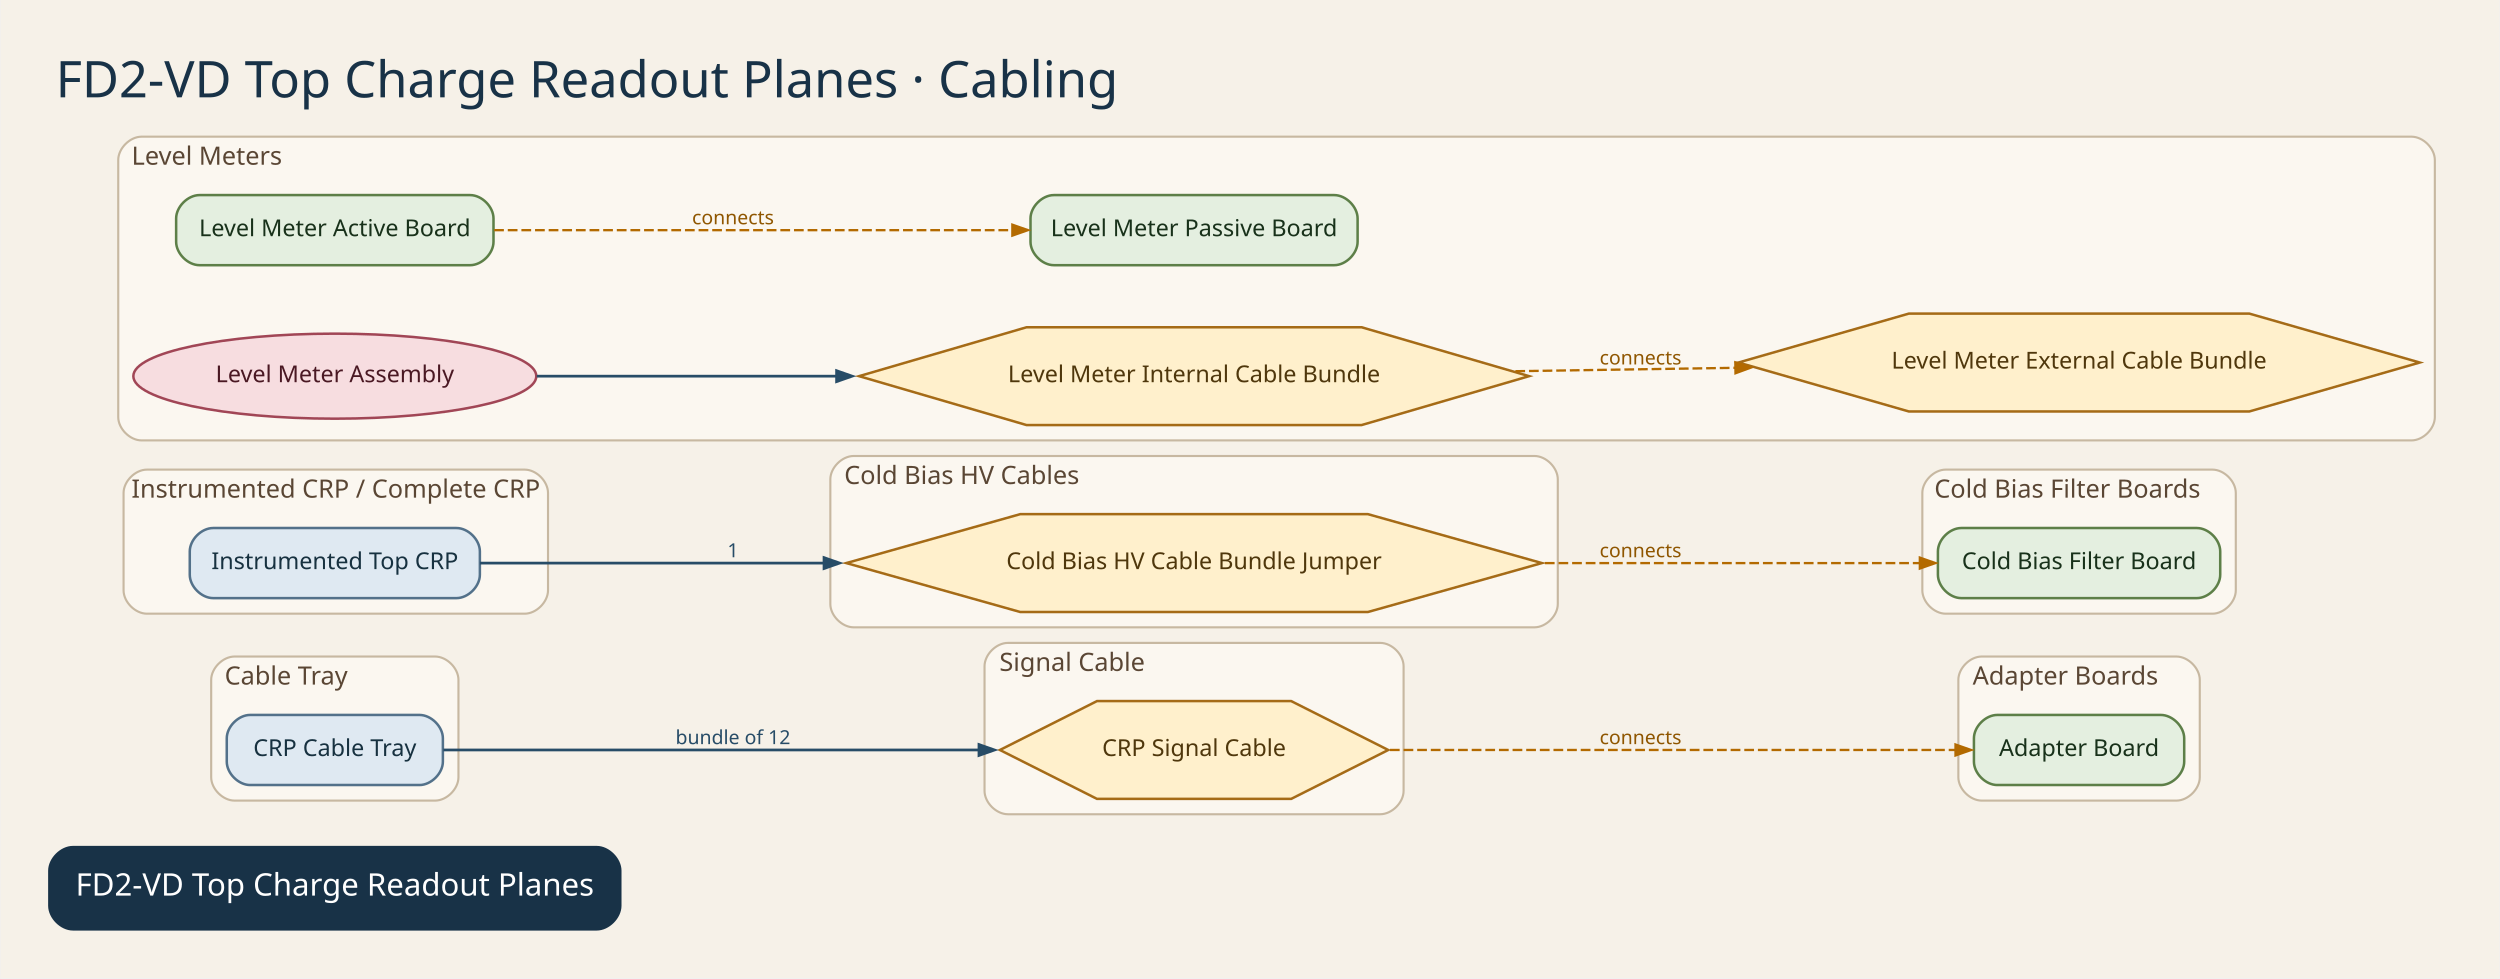
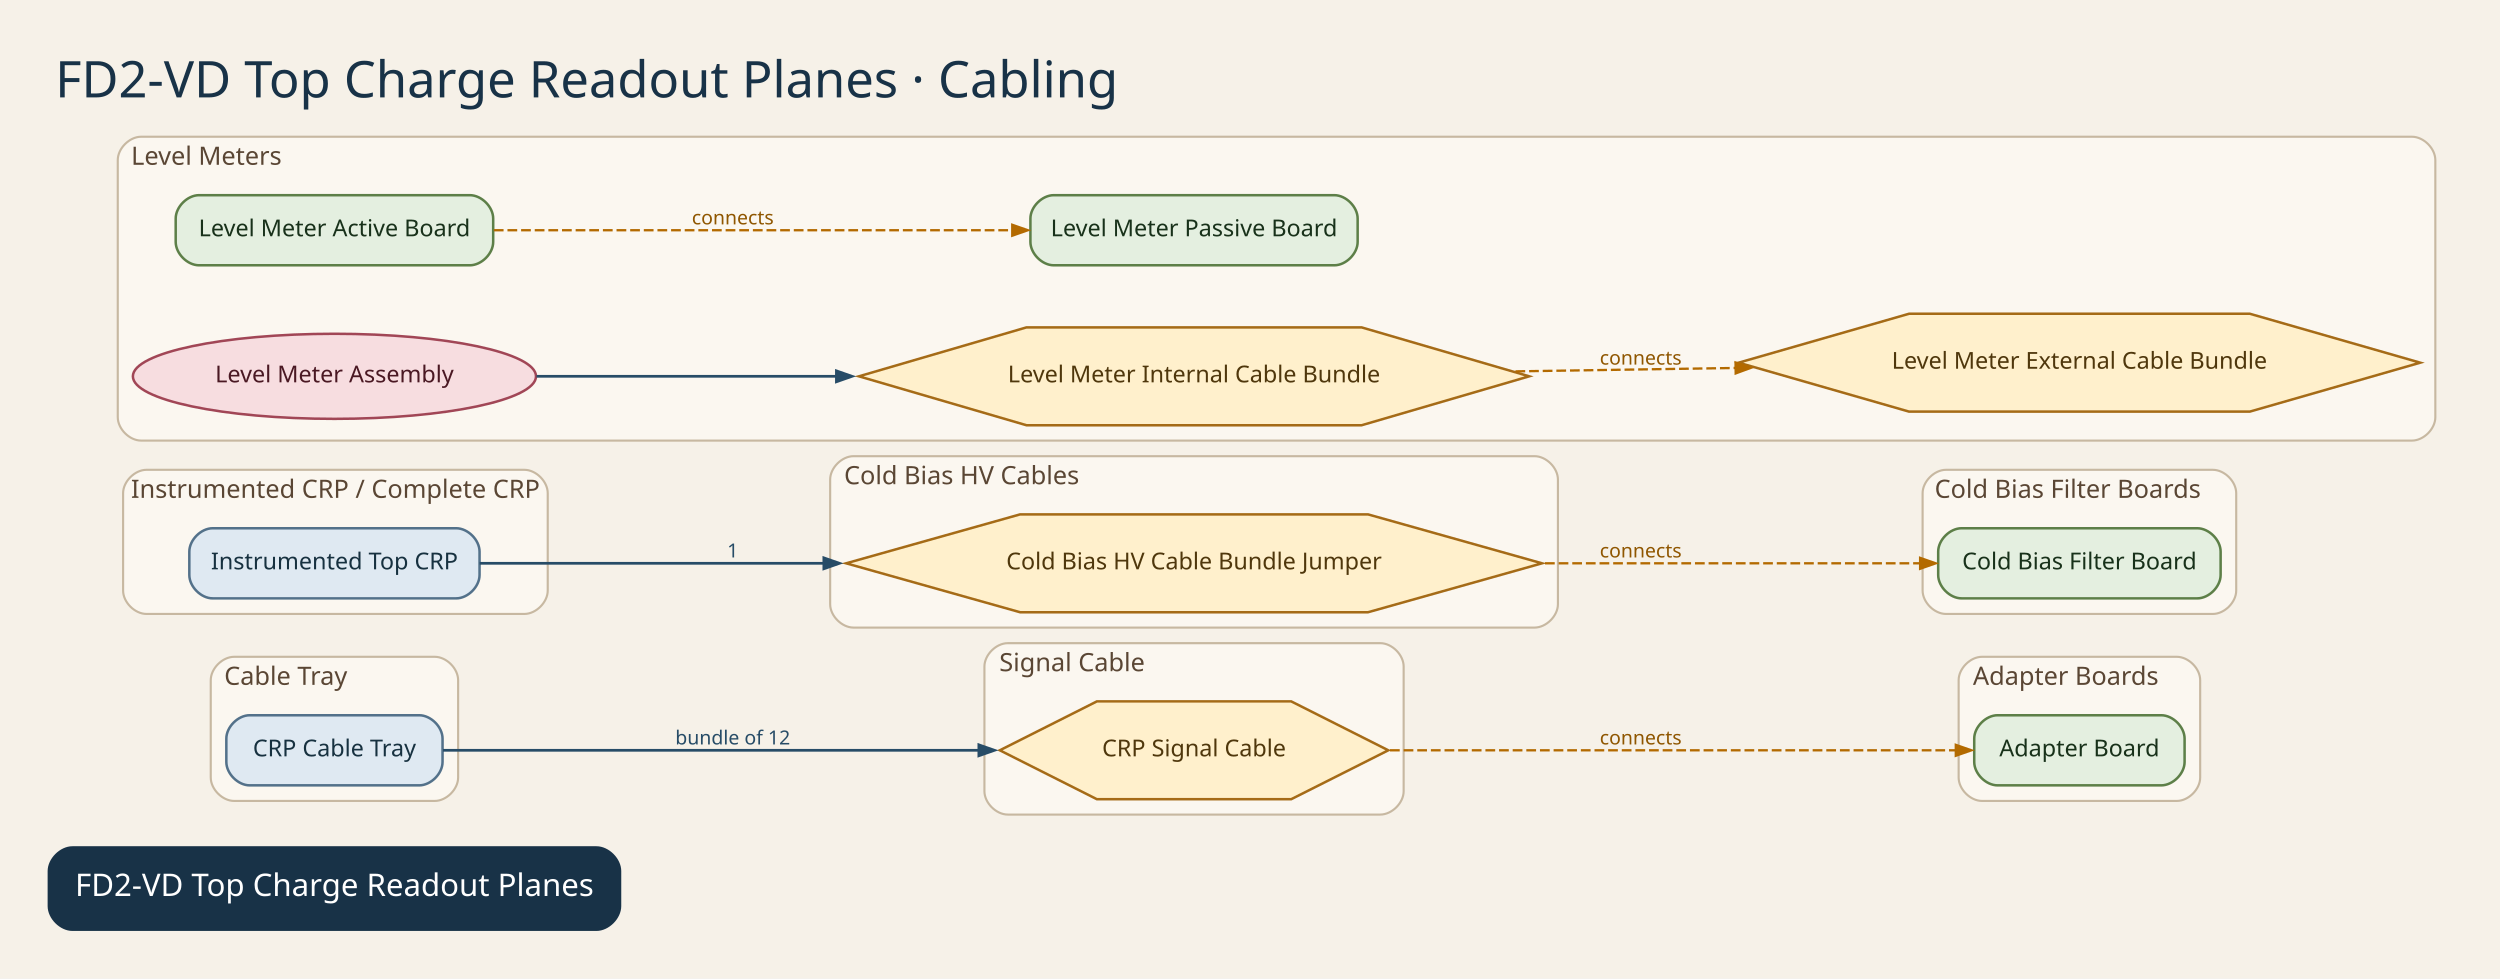
- <svg xmlns="http://www.w3.org/2000/svg" xmlns:xlink="http://www.w3.org/1999/xlink" width="1283pt" height="502pt" viewBox="0.00 0.00 1283.49 502.40">
+ <svg xmlns="http://www.w3.org/2000/svg" xmlns:xlink="http://www.w3.org/1999/xlink" preserveAspectRatio="xMidYMid meet" width="100%" height="100%" viewBox="0.00 0.00 1283.49 502.40">
  <g id="graph0" class="graph" transform="scale(1 1) rotate(0) translate(25.2 477.2)">
    <polygon fill="#f6f1e8" stroke="none" points="-25.2,25.2 -25.2,-477.2 1258.29,-477.2 1258.29,25.2 -25.2,25.2" />
    <text text-anchor="middle" x="276" y="-427.2" font-family="Iowan Old Style" font-size="26.00" fill="#183247">FD2-VD Top Charge Readout Planes · Cabling</text>
    <g id="clust1" class="cluster">
      <g id="a_clust1">
        <a xlink:href="../explorer.html#object=fd2_vd_top_crp.adapter_boards" xlink:title="Open Adapter Boards in the interactive explorer" target="_top">
          <path fill="#fbf7f0" stroke="#c7b8a1" stroke-width="1.1" d="M992.36,-66C992.36,-66 1092.36,-66 1092.36,-66 1098.36,-66 1104.36,-72 1104.36,-78 1104.36,-78 1104.36,-128 1104.36,-128 1104.36,-134 1098.36,-140 1092.36,-140 1092.36,-140 992.36,-140 992.36,-140 986.36,-140 980.36,-134 980.36,-128 980.36,-128 980.36,-78 980.36,-78 980.36,-72 986.36,-66 992.36,-66" />
          <text text-anchor="middle" x="1035.36" y="-125.6" font-family="Avenir Next" font-size="13.00" fill="#5a4634">Adapter Boards</text>
        </a>
      </g>
    </g>
    <g id="clust2" class="cluster">
      <g id="a_clust2">
        <a xlink:href="../explorer.html#object=fd2_vd_top_crp.cable_trays" xlink:title="Open Cable Tray in the interactive explorer" target="_top">
          <path fill="#fbf7f0" stroke="#c7b8a1" stroke-width="1.1" d="M95,-66C95,-66 198,-66 198,-66 204,-66 210,-72 210,-78 210,-78 210,-128 210,-128 210,-134 204,-140 198,-140 198,-140 95,-140 95,-140 89,-140 83,-134 83,-128 83,-128 83,-78 83,-78 83,-72 89,-66 95,-66" />
          <text text-anchor="middle" x="121.5" y="-125.6" font-family="Avenir Next" font-size="13.00" fill="#5a4634">Cable Tray</text>
        </a>
      </g>
    </g>
    <g id="clust3" class="cluster">
      <g id="a_clust3">
        <a xlink:href="../explorer.html#object=fd2_vd_top_crp.bias_filtering" xlink:title="Open Cold Bias Filter Boards in the interactive explorer" target="_top">
          <path fill="#fbf7f0" stroke="#c7b8a1" stroke-width="1.1" d="M973.86,-162C973.86,-162 1110.86,-162 1110.86,-162 1116.86,-162 1122.86,-168 1122.86,-174 1122.86,-174 1122.86,-224 1122.86,-224 1122.86,-230 1116.86,-236 1110.86,-236 1110.86,-236 973.86,-236 973.86,-236 967.86,-236 961.86,-230 961.86,-224 961.86,-224 961.86,-174 961.86,-174 961.86,-168 967.86,-162 973.86,-162" />
          <text text-anchor="middle" x="1036.36" y="-221.6" font-family="Avenir Next" font-size="13.00" fill="#5a4634">Cold Bias Filter Boards</text>
        </a>
      </g>
    </g>
    <g id="clust4" class="cluster">
      <g id="a_clust4">
        <a xlink:href="../explorer.html#object=fd2_vd_top_crp.bias_cabling" xlink:title="Open Cold Bias HV Cables in the interactive explorer" target="_top">
          <path fill="#fbf7f0" stroke="#c7b8a1" stroke-width="1.1" d="M413,-155C413,-155 762.63,-155 762.63,-155 768.63,-155 774.63,-161 774.63,-167 774.63,-167 774.63,-231 774.63,-231 774.63,-237 768.63,-243 762.63,-243 762.63,-243 413,-243 413,-243 407,-243 401,-237 401,-231 401,-231 401,-167 401,-167 401,-161 407,-155 413,-155" />
          <text text-anchor="middle" x="468.5" y="-228.6" font-family="Avenir Next" font-size="13.00" fill="#5a4634">Cold Bias HV Cables</text>
        </a>
      </g>
    </g>
    <g id="clust5" class="cluster">
      <g id="a_clust5">
        <a xlink:href="../explorer.html#object=fd2_vd_top_crp.complete_crp" xlink:title="Open Instrumented CRP / Complete CRP in the interactive explorer" target="_top">
          <path fill="#fbf7f0" stroke="#c7b8a1" stroke-width="1.1" d="M50,-162C50,-162 244,-162 244,-162 250,-162 256,-168 256,-174 256,-174 256,-224 256,-224 256,-230 250,-236 244,-236 244,-236 50,-236 50,-236 44,-236 38,-230 38,-224 38,-224 38,-174 38,-174 38,-168 44,-162 50,-162" />
          <text text-anchor="middle" x="147" y="-221.6" font-family="Avenir Next" font-size="13.00" fill="#5a4634">Instrumented CRP / Complete CRP</text>
        </a>
      </g>
    </g>
    <g id="clust6" class="cluster">
      <g id="a_clust6">
        <a xlink:href="../explorer.html#object=fd2_vd_top_crp.level_meter" xlink:title="Open Level Meters in the interactive explorer" target="_top">
          <path fill="#fbf7f0" stroke="#c7b8a1" stroke-width="1.1" d="M47.26,-251C47.26,-251 1213.09,-251 1213.09,-251 1219.09,-251 1225.09,-257 1225.09,-263 1225.09,-263 1225.09,-395 1225.09,-395 1225.09,-401 1219.09,-407 1213.09,-407 1213.09,-407 47.26,-407 47.26,-407 41.26,-407 35.26,-401 35.26,-395 35.26,-395 35.26,-263 35.26,-263 35.26,-257 41.26,-251 47.26,-251" />
          <text text-anchor="middle" x="80.76" y="-392.6" font-family="Avenir Next" font-size="13.00" fill="#5a4634">Level Meters</text>
        </a>
      </g>
    </g>
    <g id="clust7" class="cluster">
      <g id="a_clust7">
        <a xlink:href="../explorer.html#object=fd2_vd_top_crp.signal_cabling" xlink:title="Open Signal Cable in the interactive explorer" target="_top">
          <path fill="#fbf7f0" stroke="#c7b8a1" stroke-width="1.1" d="M492.2,-59C492.2,-59 683.43,-59 683.43,-59 689.43,-59 695.43,-65 695.43,-71 695.43,-71 695.43,-135 695.43,-135 695.43,-141 689.43,-147 683.43,-147 683.43,-147 492.2,-147 492.2,-147 486.2,-147 480.2,-141 480.2,-135 480.2,-135 480.2,-71 480.2,-71 480.2,-65 486.2,-59 492.2,-59" />
          <text text-anchor="middle" x="525.2" y="-132.6" font-family="Avenir Next" font-size="13.00" fill="#5a4634">Signal Cable</text>
        </a>
      </g>
    </g>
    <g id="node1" class="node">
      <g id="a_node1">
        <a xlink:href="../explorer.html#object=fd2_vd_top_crp" xlink:title="Open FD2-VD Top Charge Readout Planes in the interactive explorer" target="_top">
          <path fill="#183247" stroke="#183247" stroke-width="1.5" d="M281,-42C281,-42 12,-42 12,-42 6,-42 0,-36 0,-30 0,-30 0,-12 0,-12 0,-6 6,0 12,0 12,0 281,0 281,0 287,0 293,-6 293,-12 293,-12 293,-30 293,-30 293,-36 287,-42 281,-42" />
          <text text-anchor="middle" x="146.5" y="-17.2" font-family="Avenir Next" font-size="16.00" fill="#ffffff">FD2-VD Top Charge Readout Planes</text>
        </a>
      </g>
    </g>
    <g id="node2" class="node">
      <g id="a_node2">
        <a xlink:href="../explorer.html#object=fd2_vd_top_crp.adapter_board" xlink:title="Open Adapter Board in the interactive explorer" target="_top">
          <path fill="#e4efe0" stroke="#5d7f48" stroke-width="1.3" d="M1084.36,-110C1084.36,-110 1000.36,-110 1000.36,-110 994.36,-110 988.36,-104 988.36,-98 988.36,-98 988.36,-86 988.36,-86 988.36,-80 994.36,-74 1000.36,-74 1000.36,-74 1084.36,-74 1084.36,-74 1090.36,-74 1096.36,-80 1096.36,-86 1096.36,-86 1096.36,-98 1096.36,-98 1096.36,-104 1090.36,-110 1084.36,-110" />
          <text text-anchor="middle" x="1042.36" y="-88.9" font-family="Avenir Next" font-size="12.00" fill="#18311a">Adapter Board</text>
        </a>
      </g>
    </g>
    <g id="node3" class="node">
      <g id="a_node3">
        <a xlink:href="../explorer.html#object=fd2_vd_top_crp.cable_tray" xlink:title="Open CRP Cable Tray in the interactive explorer" target="_top">
          <path fill="#dfe9f2" stroke="#53718a" stroke-width="1.3" d="M190,-110C190,-110 103,-110 103,-110 97,-110 91,-104 91,-98 91,-98 91,-86 91,-86 91,-80 97,-74 103,-74 103,-74 190,-74 190,-74 196,-74 202,-80 202,-86 202,-86 202,-98 202,-98 202,-104 196,-110 190,-110" />
          <text text-anchor="middle" x="146.5" y="-88.9" font-family="Avenir Next" font-size="12.00" fill="#173140">CRP Cable Tray</text>
        </a>
      </g>
    </g>
    <g id="node12" class="node">
      <g id="a_node12">
        <a xlink:href="../explorer.html#object=fd2_vd_top_crp.signal_cable" xlink:title="Open CRP Signal Cable in the interactive explorer" target="_top">
          <polygon fill="#fff0cc" stroke="#a56b17" stroke-width="1.3" points="687.54,-92 637.68,-117.12 537.95,-117.12 488.09,-92 537.95,-66.88 637.68,-66.88 687.54,-92" />
          <text text-anchor="middle" x="587.81" y="-88.9" font-family="Avenir Next" font-size="12.00" fill="#4f370c">CRP Signal Cable</text>
        </a>
      </g>
    </g>
    <g id="edge5" class="edge">
      <g id="a_edge5">
        <a xlink:href="../explorer.html#object=relation%3A98" xlink:title="Open contains relation in the interactive explorer" target="_top">
          <path fill="none" stroke="#274c67" stroke-width="1.4" d="M202.25,-92C270.8,-92 389.83,-92 477.36,-92" />
          <polygon fill="#274c67" stroke="#274c67" stroke-width="1.4" points="477.34,-94.8 485.34,-92 477.34,-89.2 477.34,-94.8" />
        </a>
      </g>
      <g id="a_edge5-label">
        <a xlink:href="../explorer.html#object=relation%3A98" xlink:title="bundle of 12" target="_top">
          <text text-anchor="middle" x="351" y="-95" font-family="Avenir Next" font-size="10.00" fill="#274c67">bundle of 12</text>
        </a>
      </g>
    </g>
    <g id="node4" class="node">
      <g id="a_node4">
        <a xlink:href="../explorer.html#object=fd2_vd_top_crp.cold_bias_filter_board" xlink:title="Open Cold Bias Filter Board in the interactive explorer" target="_top">
          <path fill="#e4efe0" stroke="#5d7f48" stroke-width="1.3" d="M1102.86,-206C1102.86,-206 981.86,-206 981.86,-206 975.86,-206 969.86,-200 969.86,-194 969.86,-194 969.86,-182 969.86,-182 969.86,-176 975.86,-170 981.86,-170 981.86,-170 1102.86,-170 1102.86,-170 1108.86,-170 1114.86,-176 1114.86,-182 1114.86,-182 1114.86,-194 1114.86,-194 1114.86,-200 1108.86,-206 1102.86,-206" />
          <text text-anchor="middle" x="1042.36" y="-184.9" font-family="Avenir Next" font-size="12.00" fill="#18311a">Cold Bias Filter Board</text>
        </a>
      </g>
    </g>
    <g id="node5" class="node">
      <g id="a_node5">
        <a xlink:href="../explorer.html#object=fd2_vd_top_crp.cold_bias_hv_cable" xlink:title="Open Cold Bias HV Cable Bundle Jumper in the interactive explorer" target="_top">
          <polygon fill="#fff0cc" stroke="#a56b17" stroke-width="1.3" points="766.44,-188 677.13,-213.12 498.5,-213.12 409.19,-188 498.5,-162.88 677.13,-162.88 766.44,-188" />
          <text text-anchor="middle" x="587.81" y="-184.9" font-family="Avenir Next" font-size="12.00" fill="#4f370c">Cold Bias HV Cable Bundle Jumper</text>
        </a>
      </g>
    </g>
    <g id="edge7" class="edge">
      <g id="a_edge7">
        <a xlink:href="../explorer.html#object=relation%3A100" xlink:title="Open connects to relation in the interactive explorer" target="_top">
          <path fill="none" stroke="#b36a00" stroke-width="1.2" stroke-dasharray="5,2" d="M767.99,-188C834.77,-188 907.27,-188 960.82,-188" />
          <polygon fill="#b36a00" stroke="#b36a00" stroke-width="1.2" points="960.58,-190.8 968.58,-188 960.58,-185.2 960.58,-190.8" />
        </a>
      </g>
      <g id="a_edge7-label">
        <a xlink:href="../explorer.html#object=relation%3A100" xlink:title="connects" target="_top">
          <text text-anchor="middle" x="817.13" y="-191" font-family="Avenir Next" font-size="10.00" fill="#8f5600">connects</text>
        </a>
      </g>
    </g>
    <g id="node6" class="node">
      <g id="a_node6">
        <a xlink:href="../explorer.html#object=fd2_vd_top_crp.top_crp" xlink:title="Open Instrumented Top CRP in the interactive explorer" target="_top">
          <path fill="#dfe9f2" stroke="#53718a" stroke-width="1.3" d="M209,-206C209,-206 84,-206 84,-206 78,-206 72,-200 72,-194 72,-194 72,-182 72,-182 72,-176 78,-170 84,-170 84,-170 209,-170 209,-170 215,-170 221,-176 221,-182 221,-182 221,-194 221,-194 221,-200 215,-206 209,-206" />
          <text text-anchor="middle" x="146.5" y="-184.9" font-family="Avenir Next" font-size="12.00" fill="#173140">Instrumented Top CRP</text>
        </a>
      </g>
    </g>
    <g id="edge1" class="edge">
      <g id="a_edge1">
        <a xlink:href="../explorer.html#object=relation%3A89" xlink:title="Open contains relation in the interactive explorer" target="_top">
          <path fill="none" stroke="#274c67" stroke-width="1.4" d="M221.03,-188C269.49,-188 335.31,-188 397.77,-188" />
          <polygon fill="#274c67" stroke="#274c67" stroke-width="1.4" points="397.76,-190.8 405.76,-188 397.76,-185.2 397.76,-190.8" />
        </a>
      </g>
      <g id="a_edge1-label">
        <a xlink:href="../explorer.html#object=relation%3A89" xlink:title="1" target="_top">
          <text text-anchor="middle" x="351" y="-191" font-family="Avenir Next" font-size="10.00" fill="#274c67">1</text>
        </a>
      </g>
    </g>
    <g id="node7" class="node">
      <g id="a_node7">
        <a xlink:href="../explorer.html#object=fd2_vd_top_crp.level_meter_active_board" xlink:title="Open Level Meter Active Board in the interactive explorer" target="_top">
          <path fill="#e4efe0" stroke="#5d7f48" stroke-width="1.3" d="M216,-377C216,-377 77,-377 77,-377 71,-377 65,-371 65,-365 65,-365 65,-353 65,-353 65,-347 71,-341 77,-341 77,-341 216,-341 216,-341 222,-341 228,-347 228,-353 228,-353 228,-365 228,-365 228,-371 222,-377 216,-377" />
          <text text-anchor="middle" x="146.5" y="-355.9" font-family="Avenir Next" font-size="12.00" fill="#18311a">Level Meter Active Board</text>
        </a>
      </g>
    </g>
    <g id="node11" class="node">
      <g id="a_node11">
        <a xlink:href="../explorer.html#object=fd2_vd_top_crp.level_meter_passive_board" xlink:title="Open Level Meter Passive Board in the interactive explorer" target="_top">
          <path fill="#e4efe0" stroke="#5d7f48" stroke-width="1.3" d="M659.81,-377C659.81,-377 515.81,-377 515.81,-377 509.81,-377 503.81,-371 503.81,-365 503.81,-365 503.81,-353 503.81,-353 503.81,-347 509.81,-341 515.81,-341 515.81,-341 659.81,-341 659.81,-341 665.81,-341 671.81,-347 671.81,-353 671.81,-353 671.81,-365 671.81,-365 671.81,-371 665.81,-377 659.81,-377" />
          <text text-anchor="middle" x="587.81" y="-355.9" font-family="Avenir Next" font-size="12.00" fill="#18311a">Level Meter Passive Board</text>
        </a>
      </g>
    </g>
    <g id="edge4" class="edge">
      <g id="a_edge4">
        <a xlink:href="../explorer.html#object=relation%3A95" xlink:title="Open connects to relation in the interactive explorer" target="_top">
          <path fill="none" stroke="#b36a00" stroke-width="1.2" stroke-dasharray="5,2" d="M228.33,-359C303.62,-359 415.77,-359 494.53,-359" />
          <polygon fill="#b36a00" stroke="#b36a00" stroke-width="1.2" points="494.49,-361.8 502.49,-359 494.49,-356.2 494.49,-361.8" />
        </a>
      </g>
      <g id="a_edge4-label">
        <a xlink:href="../explorer.html#object=relation%3A95" xlink:title="connects" target="_top">
          <text text-anchor="middle" x="351" y="-362" font-family="Avenir Next" font-size="10.00" fill="#8f5600">connects</text>
        </a>
      </g>
    </g>
    <g id="node8" class="node">
      <g id="a_node8">
        <a xlink:href="../explorer.html#object=fd2_vd_top_crp.level_meter_assembly" xlink:title="Open Level Meter Assembly in the interactive explorer" target="_top">
          <ellipse fill="#f7dde0" stroke="#a14656" stroke-width="1.3" cx="146.5" cy="-284" rx="103.48" ry="21.84" />
          <text text-anchor="middle" x="146.5" y="-280.9" font-family="Avenir Next" font-size="12.00" fill="#4a1823">Level Meter Assembly</text>
        </a>
      </g>
    </g>
    <g id="node10" class="node">
      <g id="a_node10">
        <a xlink:href="../explorer.html#object=fd2_vd_top_crp.level_meter_internal_bundle" xlink:title="Open Level Meter Internal Cable Bundle in the interactive explorer" target="_top">
          <polygon fill="#fff0cc" stroke="#a56b17" stroke-width="1.3" points="759.87,-284 673.84,-309.12 501.78,-309.12 415.75,-284 501.78,-258.88 673.84,-258.88 759.87,-284" />
          <text text-anchor="middle" x="587.81" y="-280.9" font-family="Avenir Next" font-size="12.00" fill="#4f370c">Level Meter Internal Cable Bundle</text>
        </a>
      </g>
    </g>
    <g id="edge2" class="edge">
      <g id="a_edge2">
        <a xlink:href="../explorer.html#object=relation%3A93" xlink:title="Open contains relation in the interactive explorer" target="_top">
          <path fill="none" stroke="#274c67" stroke-width="1.4" d="M250.22,-284C296.18,-284 351.77,-284 404.41,-284" />
          <polygon fill="#274c67" stroke="#274c67" stroke-width="1.4" points="404.21,-286.8 412.21,-284 404.21,-281.2 404.21,-286.8" />
        </a>
      </g>
    </g>
    <g id="node9" class="node">
      <g id="a_node9">
        <a xlink:href="../explorer.html#object=fd2_vd_top_crp.level_meter_external_bundle" xlink:title="Open Level Meter External Cable Bundle in the interactive explorer" target="_top">
          <polygon fill="#fff0cc" stroke="#a56b17" stroke-width="1.3" points="1217.32,-291 1129.84,-316.12 954.88,-316.12 867.39,-291 954.88,-265.88 1129.84,-265.88 1217.32,-291" />
          <text text-anchor="middle" x="1042.36" y="-287.9" font-family="Avenir Next" font-size="12.00" fill="#4f370c">Level Meter External Cable Bundle</text>
        </a>
      </g>
    </g>
    <g id="edge3" class="edge">
      <g id="a_edge3">
        <a xlink:href="../explorer.html#object=relation%3A94" xlink:title="Open connects to relation in the interactive explorer" target="_top">
          <path fill="none" stroke="#b36a00" stroke-width="1.2" stroke-dasharray="5,2" d="M752.83,-286.54C789.6,-287.11 828.74,-287.71 865.95,-288.29" />
          <polygon fill="#b36a00" stroke="#b36a00" stroke-width="1.2" points="865.82,-291.1 873.86,-288.42 865.9,-285.5 865.82,-291.1" />
        </a>
      </g>
      <g id="a_edge3-label">
        <a xlink:href="../explorer.html#object=relation%3A94" xlink:title="connects" target="_top">
          <text text-anchor="middle" x="817.13" y="-290" font-family="Avenir Next" font-size="10.00" fill="#8f5600">connects</text>
        </a>
      </g>
    </g>
    <g id="edge6" class="edge">
      <g id="a_edge6">
        <a xlink:href="../explorer.html#object=relation%3A99" xlink:title="Open connects to relation in the interactive explorer" target="_top">
          <path fill="none" stroke="#b36a00" stroke-width="1.2" stroke-dasharray="5,2" d="M688.41,-92C777.06,-92 903.98,-92 979.01,-92" />
          <polygon fill="#b36a00" stroke="#b36a00" stroke-width="1.2" points="978.9,-94.8 986.9,-92 978.9,-89.2 978.9,-94.8" />
        </a>
      </g>
      <g id="a_edge6-label">
        <a xlink:href="../explorer.html#object=relation%3A99" xlink:title="connects" target="_top">
          <text text-anchor="middle" x="817.13" y="-95" font-family="Avenir Next" font-size="10.00" fill="#8f5600">connects</text>
        </a>
      </g>
    </g>
  </g>
</svg>
